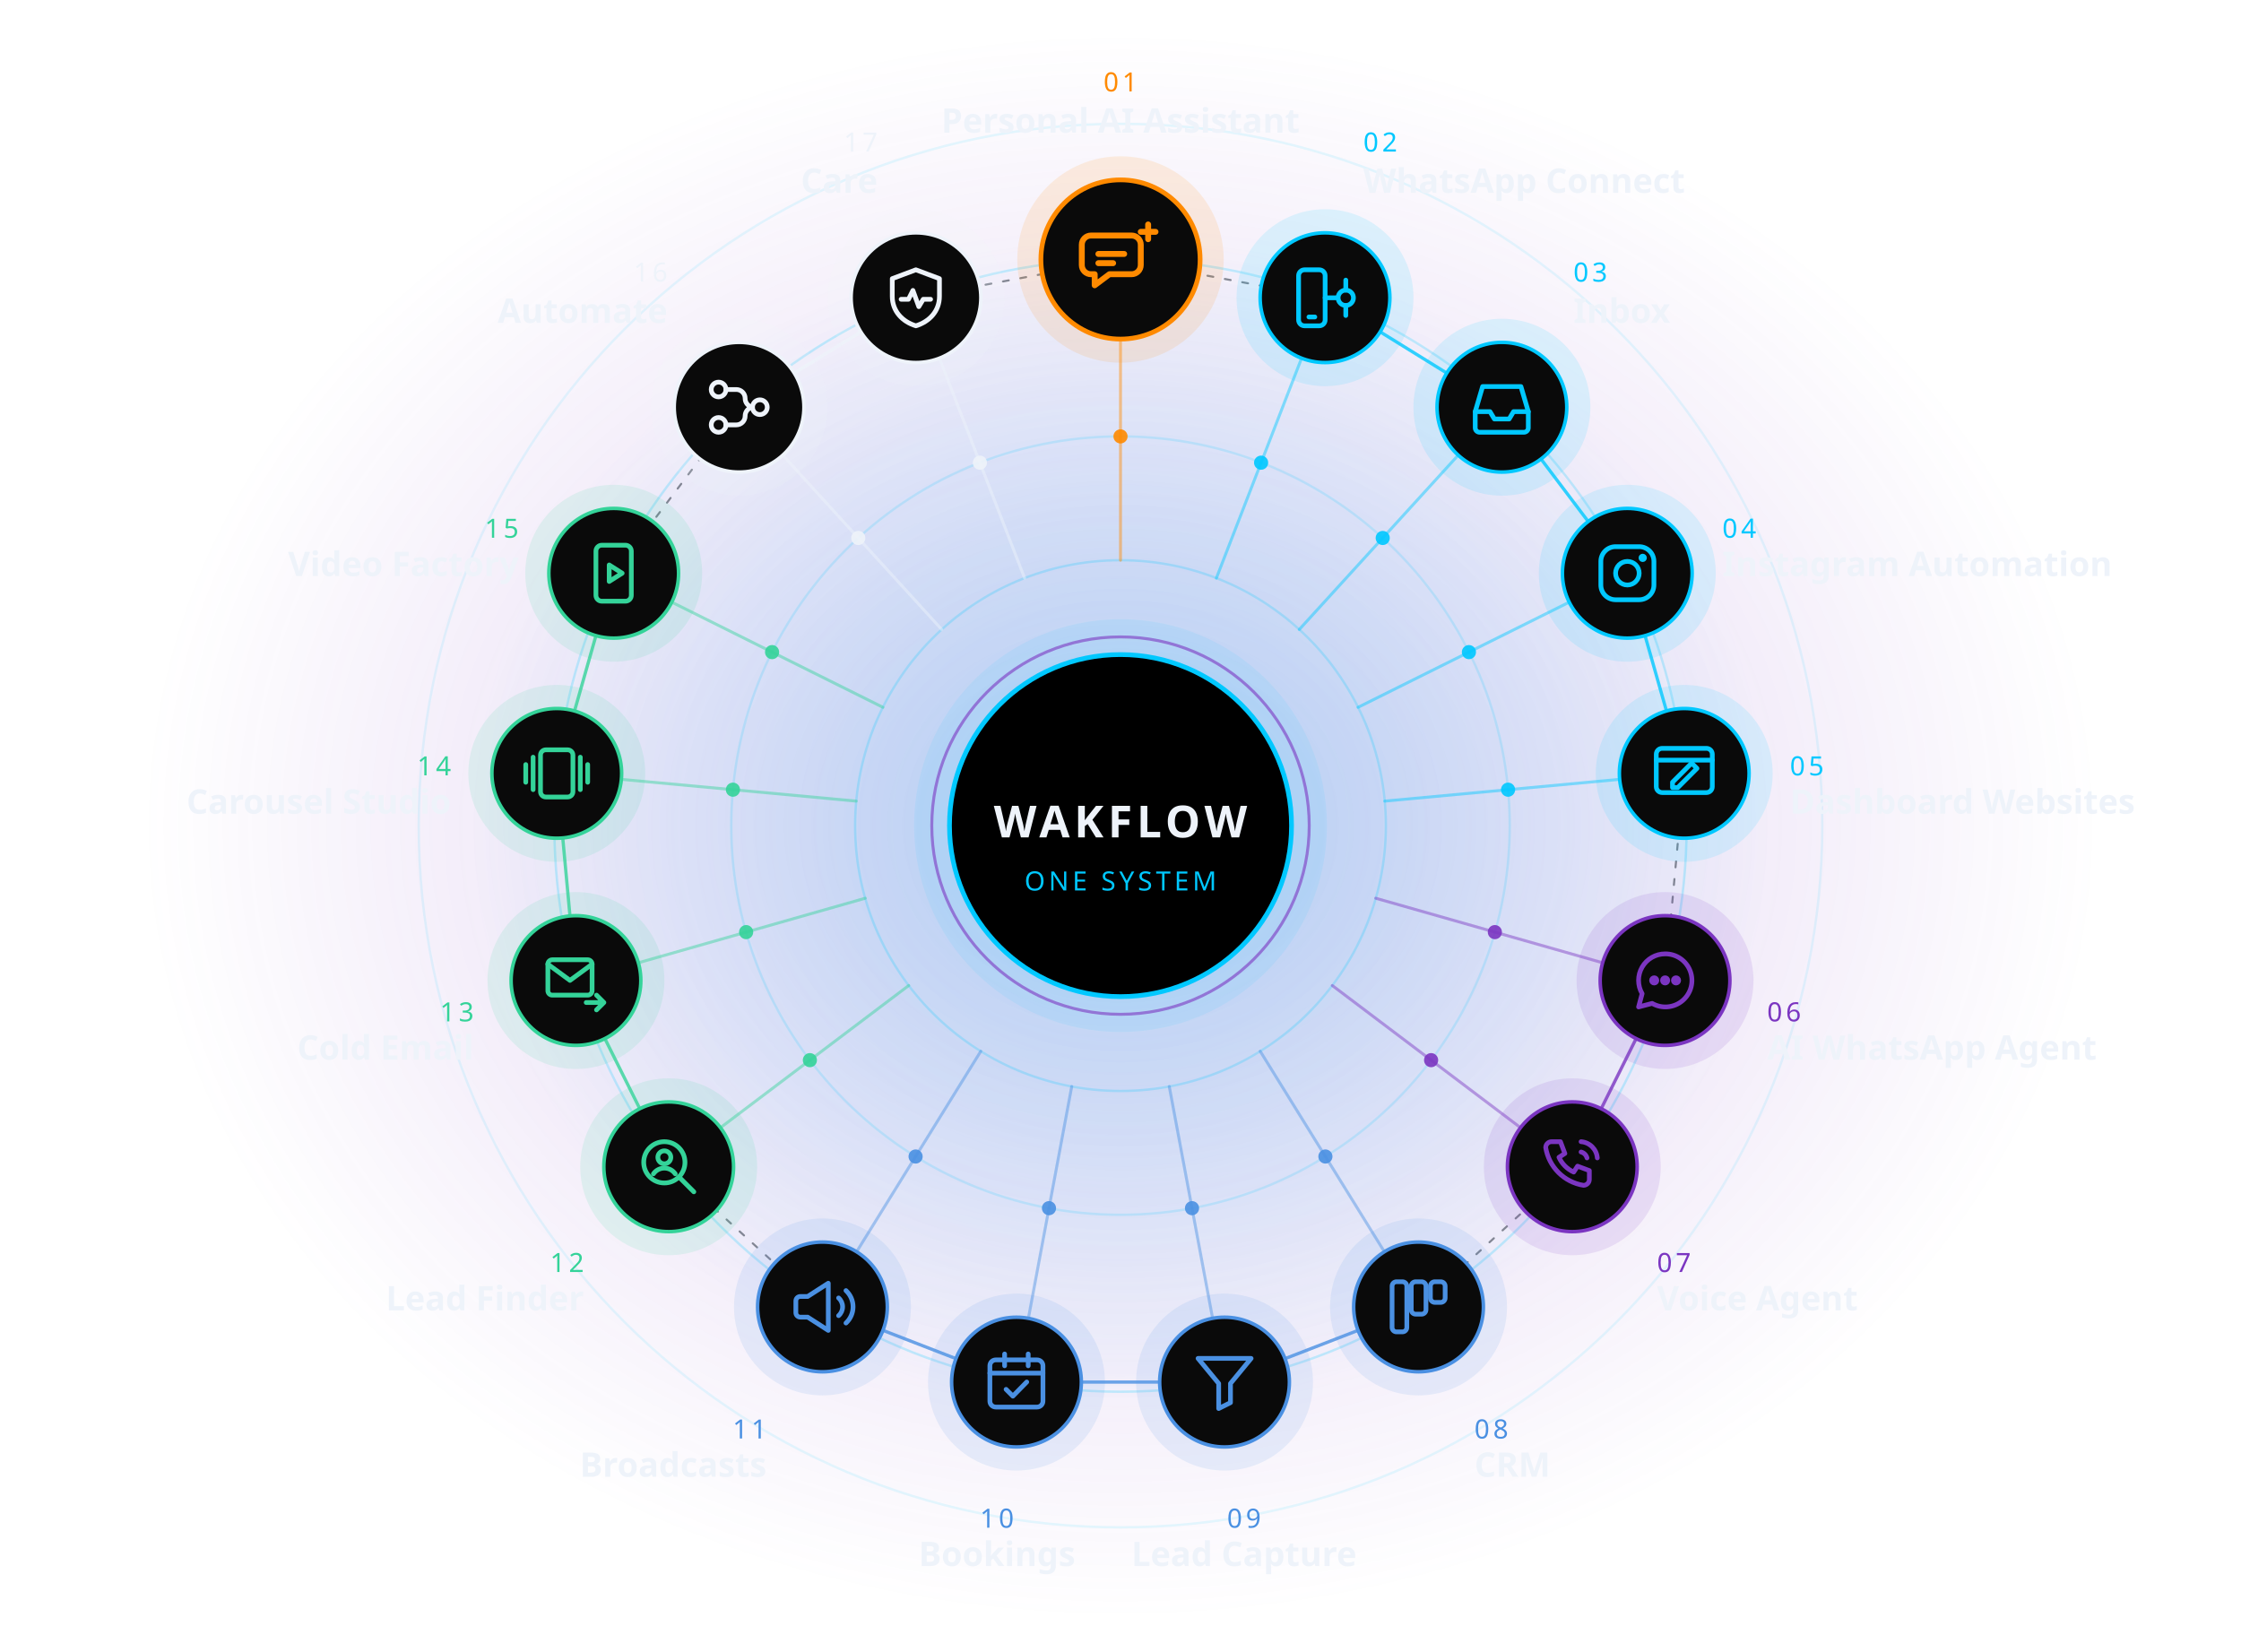
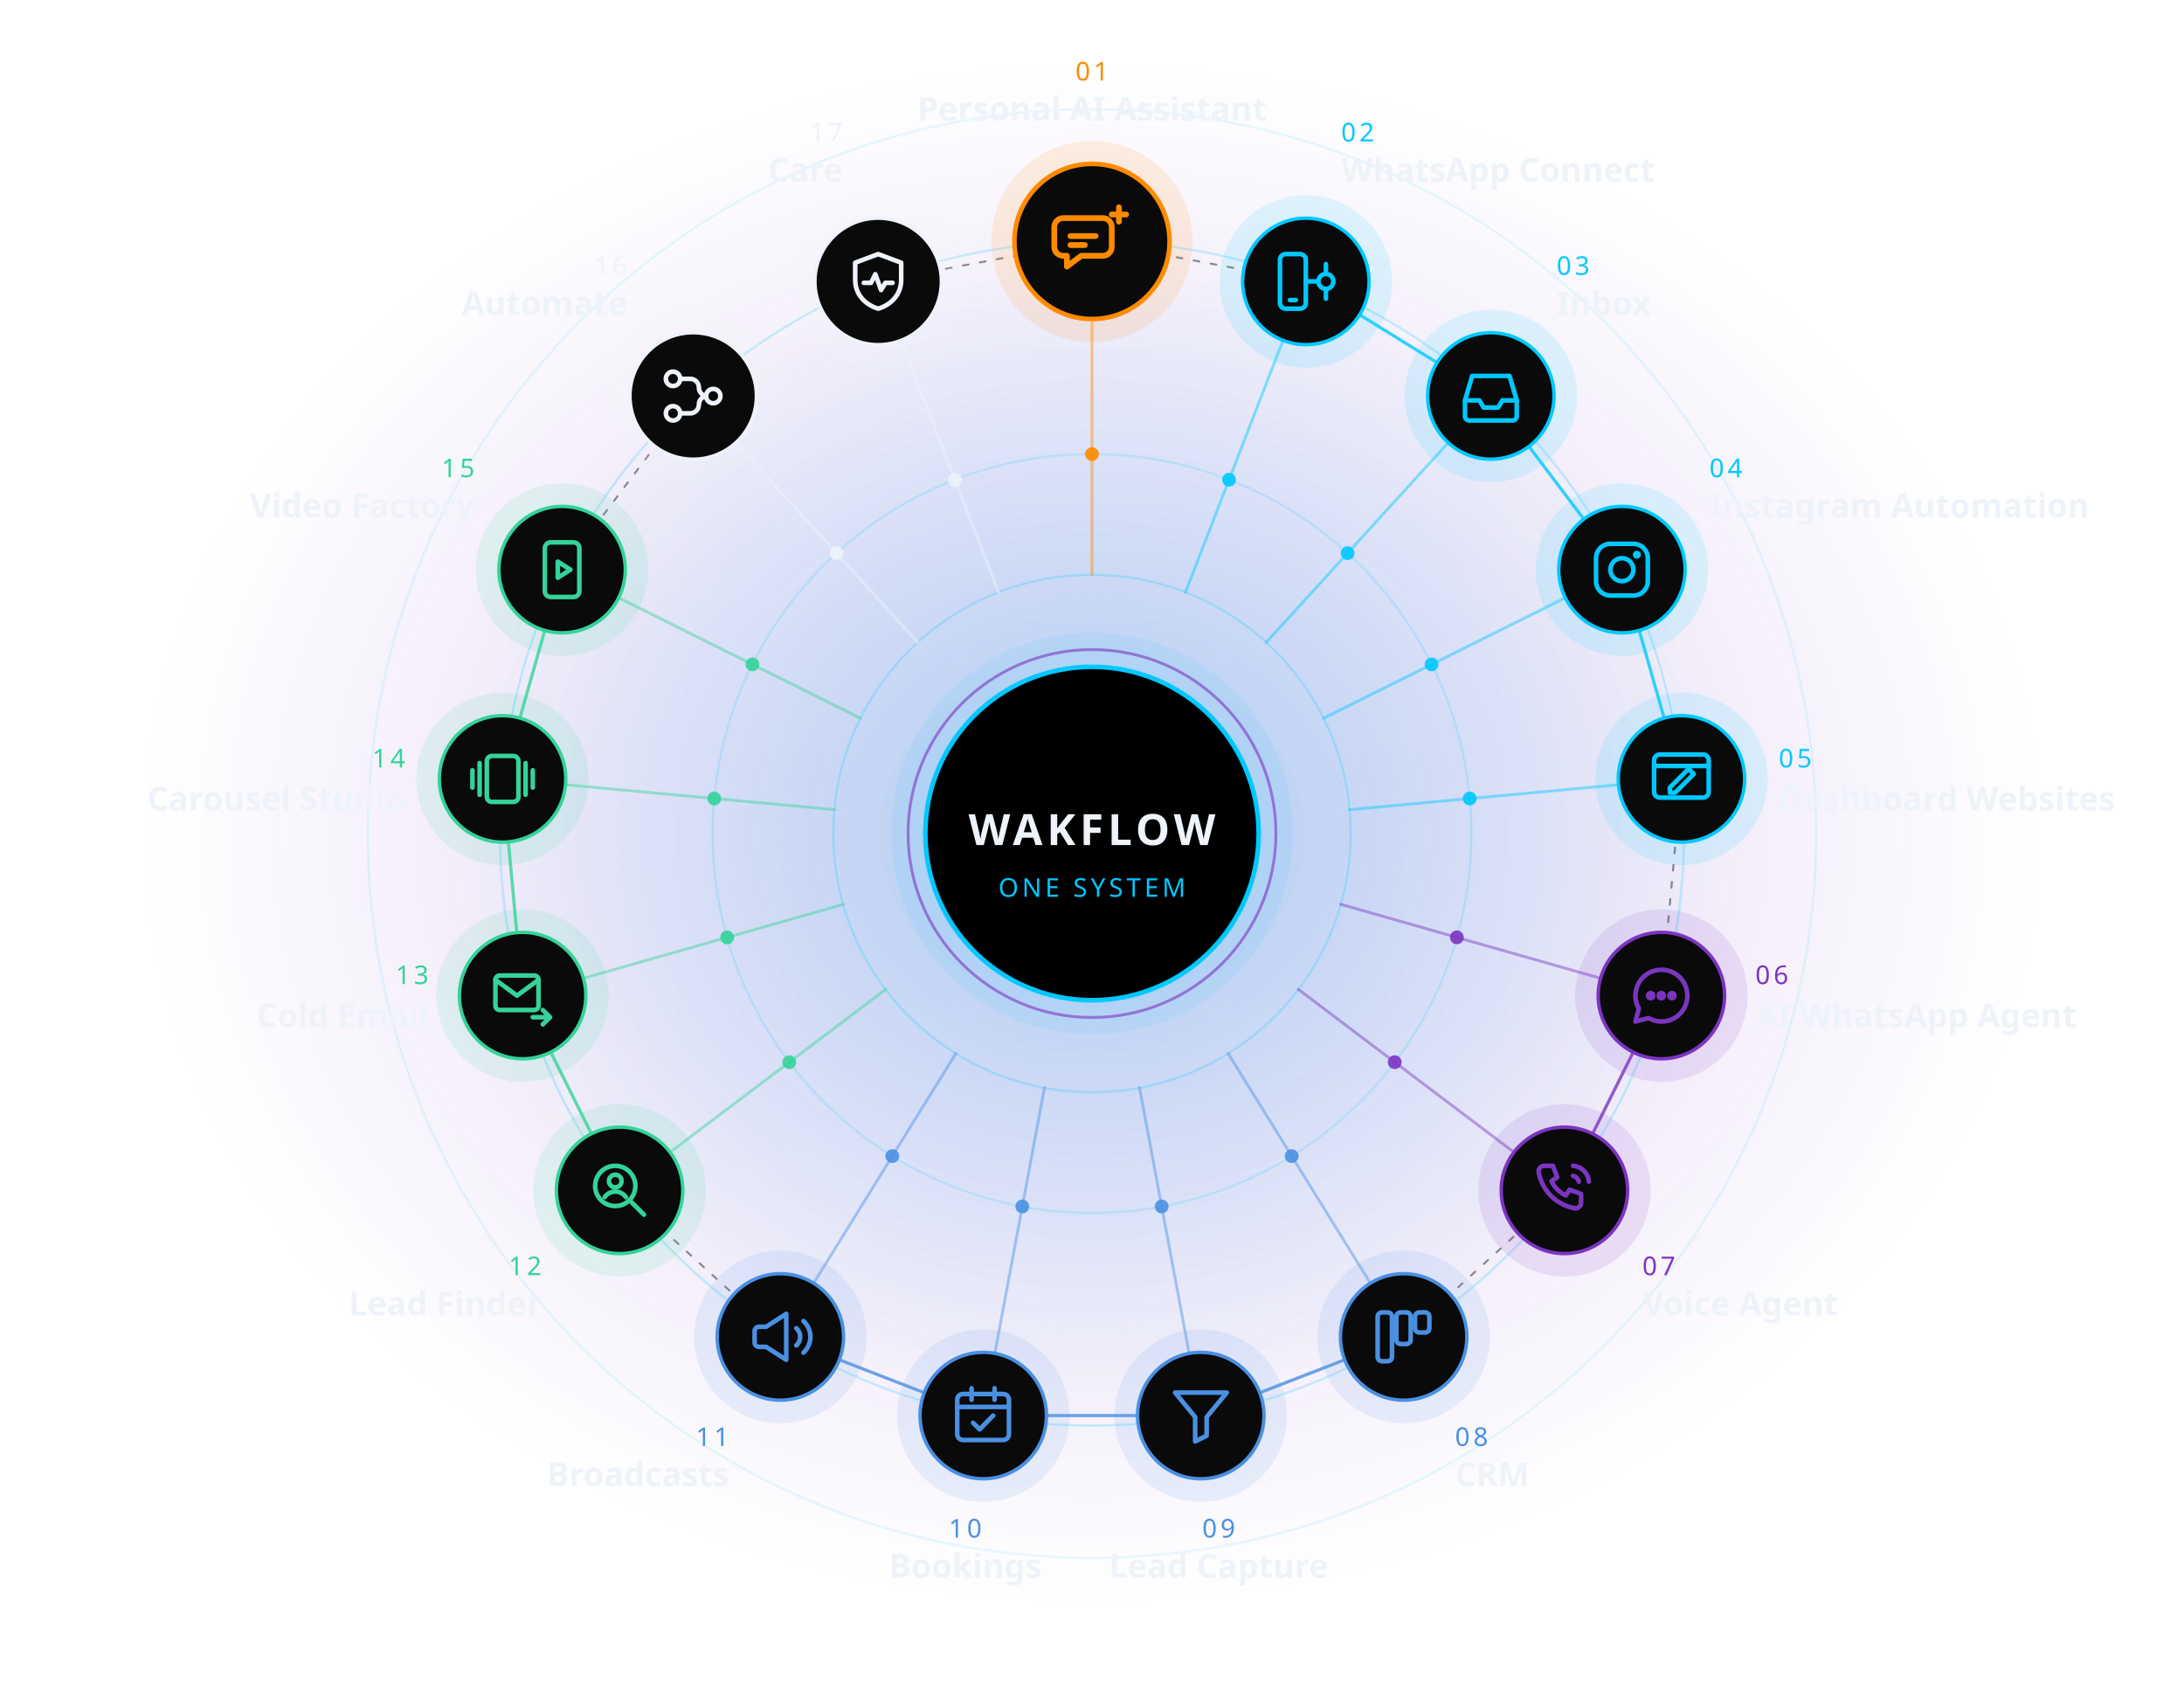
- <svg xmlns="http://www.w3.org/2000/svg" viewBox="0 0 760 560" role="img" fill="none">
+ <svg xmlns="http://www.w3.org/2000/svg" viewBox="0 0 760 590" role="img" fill="none">
  <defs>
    <radialGradient id="cover-hp">
      <stop offset="0" stop-color="#7B35C1" stop-opacity="0.26" />
      <stop offset="1" stop-color="#7B35C1" stop-opacity="0" />
    </radialGradient>
    <radialGradient id="cover-hc">
      <stop offset="0" stop-color="#00C8FF" stop-opacity="0.22" />
      <stop offset="1" stop-color="#00C8FF" stop-opacity="0" />
    </radialGradient>
  </defs>
-   <ellipse cx="380" cy="280" rx="330" ry="270" fill="url(#cover-hp)" />
-   <ellipse cx="380" cy="280" rx="220" ry="200" fill="url(#cover-hc)" />
-   <circle cx="380" cy="280" r="238" fill="none" stroke="#00C8FF" stroke-width="0.8" opacity="0.1" />
-   <circle cx="380" cy="280" r="192" fill="none" stroke="#00C8FF" stroke-width="0.8" opacity="0.22" />
-   <circle cx="380" cy="280" r="132" fill="none" stroke="#00C8FF" stroke-width="0.8" opacity="0.16" />
-   <circle cx="380" cy="280" r="90" fill="none" stroke="#00C8FF" stroke-width="0.8" opacity="0.22" />
-   <line x1="380.0" y1="190.0" x2="380.0" y2="110.0" stroke="#FF8A00" stroke-width="1" stroke-linecap="round" opacity="0.45" />
-   <circle cx="380.0" cy="148.0" r="2.4" fill="#FF8A00" opacity="0.9" />
-   <line x1="412.512" y1="196.077" x2="441.411" y2="121.48" stroke="#00C8FF" stroke-width="1" stroke-linecap="round" opacity="0.45" />
-   <circle cx="427.684" cy="156.914" r="2.4" fill="#00C8FF" opacity="0.9" />
-   <line x1="440.633" y1="213.489" x2="494.528" y2="154.368" stroke="#00C8FF" stroke-width="1" stroke-linecap="round" opacity="0.45" />
-   <circle cx="468.928" cy="182.451" r="2.4" fill="#00C8FF" opacity="0.9" />
-   <line x1="460.565" y1="239.884" x2="532.178" y2="204.224" stroke="#00C8FF" stroke-width="1" stroke-linecap="round" opacity="0.45" />
-   <circle cx="498.162" cy="221.163" r="2.4" fill="#00C8FF" opacity="0.9" />
-   <line x1="469.616" y1="271.696" x2="549.275" y2="264.314" stroke="#00C8FF" stroke-width="1" stroke-linecap="round" opacity="0.45" />
-   <circle cx="511.437" cy="267.821" r="2.4" fill="#00C8FF" opacity="0.9" />
-   <line x1="466.564" y1="304.63" x2="543.51" y2="326.523" stroke="#7B35C1" stroke-width="1" stroke-linecap="round" opacity="0.45" />
-   <circle cx="506.961" cy="316.124" r="2.4" fill="#7B35C1" opacity="0.9" />
-   <line x1="451.822" y1="334.237" x2="515.663" y2="382.448" stroke="#7B35C1" stroke-width="1" stroke-linecap="round" opacity="0.45" />
-   <circle cx="485.338" cy="359.548" r="2.4" fill="#7B35C1" opacity="0.9" />
-   <line x1="427.379" y1="356.52" x2="469.493" y2="424.537" stroke="#4A90E2" stroke-width="1" stroke-linecap="round" opacity="0.45" />
-   <circle cx="449.489" cy="392.229" r="2.4" fill="#4A90E2" opacity="0.9" />
-   <line x1="396.537" y1="368.468" x2="411.237" y2="447.105" stroke="#4A90E2" stroke-width="1" stroke-linecap="round" opacity="0.45" />
-   <circle cx="404.255" cy="409.752" r="2.4" fill="#4A90E2" opacity="0.9" />
-   <line x1="363.463" y1="368.468" x2="348.763" y2="447.105" stroke="#4A90E2" stroke-width="1" stroke-linecap="round" opacity="0.45" />
-   <circle cx="355.745" cy="409.752" r="2.4" fill="#4A90E2" opacity="0.9" />
-   <line x1="332.621" y1="356.52" x2="290.507" y2="424.537" stroke="#4A90E2" stroke-width="1" stroke-linecap="round" opacity="0.45" />
-   <circle cx="310.511" cy="392.229" r="2.4" fill="#4A90E2" opacity="0.9" />
-   <line x1="308.178" y1="334.237" x2="244.337" y2="382.448" stroke="#34D399" stroke-width="1" stroke-linecap="round" opacity="0.45" />
-   <circle cx="274.662" cy="359.548" r="2.4" fill="#34D399" opacity="0.9" />
-   <line x1="293.436" y1="304.63" x2="216.49" y2="326.523" stroke="#34D399" stroke-width="1" stroke-linecap="round" opacity="0.45" />
-   <circle cx="253.039" cy="316.124" r="2.4" fill="#34D399" opacity="0.9" />
-   <line x1="290.384" y1="271.696" x2="210.725" y2="264.314" stroke="#34D399" stroke-width="1" stroke-linecap="round" opacity="0.45" />
-   <circle cx="248.563" cy="267.821" r="2.4" fill="#34D399" opacity="0.9" />
-   <line x1="299.435" y1="239.884" x2="227.822" y2="204.224" stroke="#34D399" stroke-width="1" stroke-linecap="round" opacity="0.45" />
-   <circle cx="261.838" cy="221.163" r="2.4" fill="#34D399" opacity="0.9" />
-   <line x1="319.367" y1="213.489" x2="265.472" y2="154.368" stroke="#EEF3FA" stroke-width="1" stroke-linecap="round" opacity="0.45" />
-   <circle cx="291.072" cy="182.451" r="2.4" fill="#EEF3FA" opacity="0.9" />
-   <line x1="347.488" y1="196.077" x2="318.589" y2="121.48" stroke="#EEF3FA" stroke-width="1" stroke-linecap="round" opacity="0.45" />
-   <circle cx="332.316" cy="156.914" r="2.4" fill="#EEF3FA" opacity="0.9" />
-   <line x1="380.0" y1="88.0" x2="449.358" y2="100.965" stroke="#3A4250" stroke-width="0.7" stroke-linecap="round" stroke-dasharray="2 4" opacity="0.6" />
-   <line x1="449.358" y1="100.965" x2="509.35" y2="138.11" stroke="#00C8FF" stroke-width="1.1" stroke-linecap="round" opacity="0.8" />
-   <line x1="509.35" y1="138.11" x2="551.871" y2="194.418" stroke="#00C8FF" stroke-width="1.1" stroke-linecap="round" opacity="0.8" />
-   <line x1="551.871" y1="194.418" x2="571.181" y2="262.284" stroke="#00C8FF" stroke-width="1.1" stroke-linecap="round" opacity="0.8" />
-   <line x1="571.181" y1="262.284" x2="564.671" y2="332.543" stroke="#3A4250" stroke-width="0.7" stroke-linecap="round" stroke-dasharray="2 4" opacity="0.6" />
-   <line x1="564.671" y1="332.543" x2="533.219" y2="395.706" stroke="#7B35C1" stroke-width="1.1" stroke-linecap="round" opacity="0.8" />
-   <line x1="533.219" y1="395.706" x2="481.075" y2="443.242" stroke="#3A4250" stroke-width="0.7" stroke-linecap="round" stroke-dasharray="2 4" opacity="0.6" />
-   <line x1="481.075" y1="443.242" x2="415.28" y2="468.731" stroke="#4A90E2" stroke-width="1.1" stroke-linecap="round" opacity="0.8" />
-   <line x1="415.28" y1="468.731" x2="344.72" y2="468.731" stroke="#4A90E2" stroke-width="1.1" stroke-linecap="round" opacity="0.8" />
-   <line x1="344.72" y1="468.731" x2="278.925" y2="443.242" stroke="#4A90E2" stroke-width="1.1" stroke-linecap="round" opacity="0.8" />
-   <line x1="278.925" y1="443.242" x2="226.781" y2="395.706" stroke="#3A4250" stroke-width="0.7" stroke-linecap="round" stroke-dasharray="2 4" opacity="0.6" />
-   <line x1="226.781" y1="395.706" x2="195.329" y2="332.543" stroke="#34D399" stroke-width="1.1" stroke-linecap="round" opacity="0.8" />
-   <line x1="195.329" y1="332.543" x2="188.819" y2="262.284" stroke="#34D399" stroke-width="1.1" stroke-linecap="round" opacity="0.8" />
-   <line x1="188.819" y1="262.284" x2="208.129" y2="194.418" stroke="#34D399" stroke-width="1.1" stroke-linecap="round" opacity="0.8" />
-   <line x1="208.129" y1="194.418" x2="250.65" y2="138.11" stroke="#3A4250" stroke-width="0.7" stroke-linecap="round" stroke-dasharray="2 4" opacity="0.6" />
-   <line x1="250.65" y1="138.11" x2="310.642" y2="100.965" stroke="#EEF3FA" stroke-width="1.1" stroke-linecap="round" opacity="0.8" />
-   <line x1="310.642" y1="100.965" x2="380.0" y2="88.0" stroke="#3A4250" stroke-width="0.7" stroke-linecap="round" stroke-dasharray="2 4" opacity="0.6" />
-   <circle cx="380.0" cy="88.0" r="35" fill="#FF8A00" opacity="0.12" />
-   <circle cx="380.0" cy="88.0" r="27" fill="#0A0A0A" stroke="#FF8A00" stroke-width="1.6" />
-   <g transform="translate(365.0 73.0) scale(1.25)" stroke="#FF8A00" stroke-width="1.6" stroke-linecap="round" stroke-linejoin="round" fill="none" color="#FF8A00">
+   <ellipse cx="380" cy="290" rx="330" ry="270" fill="url(#cover-hp)" />
+   <ellipse cx="380" cy="290" rx="220" ry="200" fill="url(#cover-hc)" />
+   <circle cx="380" cy="290" r="252" fill="none" stroke="#00C8FF" stroke-width="0.8" opacity="0.1" />
+   <circle cx="380" cy="290" r="206" fill="none" stroke="#00C8FF" stroke-width="0.8" opacity="0.22" />
+   <circle cx="380" cy="290" r="132" fill="none" stroke="#00C8FF" stroke-width="0.8" opacity="0.16" />
+   <circle cx="380" cy="290" r="90" fill="none" stroke="#00C8FF" stroke-width="0.8" opacity="0.22" />
+   <line x1="380.0" y1="200.0" x2="380.0" y2="106.0" stroke="#FF8A00" stroke-width="1" stroke-linecap="round" opacity="0.45" />
+   <circle cx="380.0" cy="158.0" r="2.4" fill="#FF8A00" opacity="0.9" />
+   <line x1="412.512" y1="206.077" x2="446.468" y2="118.425" stroke="#00C8FF" stroke-width="1" stroke-linecap="round" opacity="0.45" />
+   <circle cx="427.684" cy="166.914" r="2.4" fill="#00C8FF" opacity="0.9" />
+   <line x1="440.633" y1="223.489" x2="503.96" y2="154.022" stroke="#00C8FF" stroke-width="1" stroke-linecap="round" opacity="0.45" />
+   <circle cx="468.928" cy="192.451" r="2.4" fill="#00C8FF" opacity="0.9" />
+   <line x1="460.565" y1="249.884" x2="544.71" y2="207.984" stroke="#00C8FF" stroke-width="1" stroke-linecap="round" opacity="0.45" />
+   <circle cx="498.162" cy="231.163" r="2.4" fill="#00C8FF" opacity="0.9" />
+   <line x1="469.616" y1="281.696" x2="563.215" y2="273.023" stroke="#00C8FF" stroke-width="1" stroke-linecap="round" opacity="0.45" />
+   <circle cx="511.437" cy="277.821" r="2.4" fill="#00C8FF" opacity="0.9" />
+   <line x1="466.564" y1="314.63" x2="556.976" y2="340.354" stroke="#7B35C1" stroke-width="1" stroke-linecap="round" opacity="0.45" />
+   <circle cx="506.961" cy="326.124" r="2.4" fill="#7B35C1" opacity="0.9" />
+   <line x1="451.822" y1="344.237" x2="526.835" y2="400.885" stroke="#7B35C1" stroke-width="1" stroke-linecap="round" opacity="0.45" />
+   <circle cx="485.338" cy="369.548" r="2.4" fill="#7B35C1" opacity="0.9" />
+   <line x1="427.379" y1="366.52" x2="476.864" y2="446.44" stroke="#4A90E2" stroke-width="1" stroke-linecap="round" opacity="0.45" />
+   <circle cx="449.489" cy="402.229" r="2.4" fill="#4A90E2" opacity="0.9" />
+   <line x1="396.537" y1="378.468" x2="413.81" y2="470.867" stroke="#4A90E2" stroke-width="1" stroke-linecap="round" opacity="0.45" />
+   <circle cx="404.255" cy="419.752" r="2.4" fill="#4A90E2" opacity="0.9" />
+   <line x1="363.463" y1="378.468" x2="346.19" y2="470.867" stroke="#4A90E2" stroke-width="1" stroke-linecap="round" opacity="0.45" />
+   <circle cx="355.745" cy="419.752" r="2.4" fill="#4A90E2" opacity="0.9" />
+   <line x1="332.621" y1="366.52" x2="283.136" y2="446.44" stroke="#4A90E2" stroke-width="1" stroke-linecap="round" opacity="0.45" />
+   <circle cx="310.511" cy="402.229" r="2.4" fill="#4A90E2" opacity="0.9" />
+   <line x1="308.178" y1="344.237" x2="233.165" y2="400.885" stroke="#34D399" stroke-width="1" stroke-linecap="round" opacity="0.45" />
+   <circle cx="274.662" cy="369.548" r="2.4" fill="#34D399" opacity="0.9" />
+   <line x1="293.436" y1="314.63" x2="203.024" y2="340.354" stroke="#34D399" stroke-width="1" stroke-linecap="round" opacity="0.45" />
+   <circle cx="253.039" cy="326.124" r="2.4" fill="#34D399" opacity="0.9" />
+   <line x1="290.384" y1="281.696" x2="196.785" y2="273.023" stroke="#34D399" stroke-width="1" stroke-linecap="round" opacity="0.45" />
+   <circle cx="248.563" cy="277.821" r="2.4" fill="#34D399" opacity="0.9" />
+   <line x1="299.435" y1="249.884" x2="215.29" y2="207.984" stroke="#34D399" stroke-width="1" stroke-linecap="round" opacity="0.45" />
+   <circle cx="261.838" cy="231.163" r="2.4" fill="#34D399" opacity="0.9" />
+   <line x1="319.367" y1="223.489" x2="256.04" y2="154.022" stroke="#EEF3FA" stroke-width="1" stroke-linecap="round" opacity="0.45" />
+   <circle cx="291.072" cy="192.451" r="2.4" fill="#EEF3FA" opacity="0.9" />
+   <line x1="347.488" y1="206.077" x2="313.532" y2="118.425" stroke="#EEF3FA" stroke-width="1" stroke-linecap="round" opacity="0.45" />
+   <circle cx="332.316" cy="166.914" r="2.4" fill="#EEF3FA" opacity="0.9" />
+   <line x1="380.0" y1="84.0" x2="454.416" y2="97.911" stroke="#3A4250" stroke-width="0.7" stroke-linecap="round" stroke-dasharray="2 4" opacity="0.6" />
+   <line x1="454.416" y1="97.911" x2="518.781" y2="137.764" stroke="#00C8FF" stroke-width="1.1" stroke-linecap="round" opacity="0.8" />
+   <line x1="518.781" y1="137.764" x2="564.404" y2="198.178" stroke="#00C8FF" stroke-width="1.1" stroke-linecap="round" opacity="0.8" />
+   <line x1="564.404" y1="198.178" x2="585.121" y2="270.993" stroke="#00C8FF" stroke-width="1.1" stroke-linecap="round" opacity="0.8" />
+   <line x1="585.121" y1="270.993" x2="578.136" y2="346.375" stroke="#3A4250" stroke-width="0.7" stroke-linecap="round" stroke-dasharray="2 4" opacity="0.6" />
+   <line x1="578.136" y1="346.375" x2="544.392" y2="414.143" stroke="#7B35C1" stroke-width="1.1" stroke-linecap="round" opacity="0.8" />
+   <line x1="544.392" y1="414.143" x2="488.445" y2="465.145" stroke="#3A4250" stroke-width="0.7" stroke-linecap="round" stroke-dasharray="2 4" opacity="0.6" />
+   <line x1="488.445" y1="465.145" x2="417.852" y2="492.492" stroke="#4A90E2" stroke-width="1.1" stroke-linecap="round" opacity="0.8" />
+   <line x1="417.852" y1="492.492" x2="342.148" y2="492.492" stroke="#4A90E2" stroke-width="1.1" stroke-linecap="round" opacity="0.8" />
+   <line x1="342.148" y1="492.492" x2="271.555" y2="465.145" stroke="#4A90E2" stroke-width="1.1" stroke-linecap="round" opacity="0.8" />
+   <line x1="271.555" y1="465.145" x2="215.608" y2="414.143" stroke="#3A4250" stroke-width="0.7" stroke-linecap="round" stroke-dasharray="2 4" opacity="0.6" />
+   <line x1="215.608" y1="414.143" x2="181.864" y2="346.375" stroke="#34D399" stroke-width="1.1" stroke-linecap="round" opacity="0.8" />
+   <line x1="181.864" y1="346.375" x2="174.879" y2="270.993" stroke="#34D399" stroke-width="1.1" stroke-linecap="round" opacity="0.8" />
+   <line x1="174.879" y1="270.993" x2="195.596" y2="198.178" stroke="#34D399" stroke-width="1.1" stroke-linecap="round" opacity="0.8" />
+   <line x1="195.596" y1="198.178" x2="241.219" y2="137.764" stroke="#3A4250" stroke-width="0.7" stroke-linecap="round" stroke-dasharray="2 4" opacity="0.6" />
+   <line x1="241.219" y1="137.764" x2="305.584" y2="97.911" stroke="#EEF3FA" stroke-width="1.1" stroke-linecap="round" opacity="0.8" />
+   <line x1="305.584" y1="97.911" x2="380.0" y2="84.0" stroke="#3A4250" stroke-width="0.7" stroke-linecap="round" stroke-dasharray="2 4" opacity="0.6" />
+   <circle cx="380.0" cy="84.0" r="35" fill="#FF8A00" opacity="0.12" />
+   <circle cx="380.0" cy="84.0" r="27" fill="#0A0A0A" stroke="#FF8A00" stroke-width="1.6" />
+   <g transform="translate(365.0 69.0) scale(1.25)" stroke="#FF8A00" stroke-width="1.6" stroke-linecap="round" stroke-linejoin="round" fill="none" color="#FF8A00">
    <path d="M4 5.5h11a2.5 2.5 0 0 1 2.5 2.5v5.5a2.5 2.5 0 0 1-2.5 2.5H9l-4 3v-3H4a2.5 2.5 0 0 1-2.5-2.5V8A2.5 2.5 0 0 1 4 5.5z" />
    <path d="M19.5 2.5v4M17.5 4.5h4" />
    <path d="M6 10.5h7M6 13h4" />
  </g>
-   <text x="380.0" y="31.0" font-family="JetBrains Mono" font-size="9" font-weight="500" fill="#FF8A00" text-anchor="middle" letter-spacing="1.2">01</text>
-   <text x="380.0" y="45.0" font-family="DM Sans" font-size="11.5" font-weight="600" fill="#EEF3FA" text-anchor="middle">Personal AI Assistant</text>
-   <circle cx="449.358" cy="100.965" r="30" fill="#00C8FF" opacity="0.12" />
-   <circle cx="449.358" cy="100.965" r="22" fill="#0A0A0A" stroke="#00C8FF" stroke-width="1.2" />
-   <g transform="translate(437.4 89.0) scale(1.0)" stroke="#00C8FF" stroke-width="1.6" stroke-linecap="round" stroke-linejoin="round" fill="none" color="#00C8FF">
+   <text x="380.0" y="28.0" font-family="JetBrains Mono" font-size="9" font-weight="500" fill="#FF8A00" text-anchor="middle" letter-spacing="1.2">01</text>
+   <text x="380.0" y="42.0" font-family="DM Sans" font-size="11.5" font-weight="600" fill="#EEF3FA" text-anchor="middle">Personal AI Assistant</text>
+   <circle cx="454.416" cy="97.911" r="30" fill="#00C8FF" opacity="0.12" />
+   <circle cx="454.416" cy="97.911" r="22" fill="#0A0A0A" stroke="#00C8FF" stroke-width="1.2" />
+   <g transform="translate(442.4 85.9) scale(1.0)" stroke="#00C8FF" stroke-width="1.6" stroke-linecap="round" stroke-linejoin="round" fill="none" color="#00C8FF">
    <rect x="3" y="2.5" width="9" height="19" rx="2" />
    <path d="M6.5 18.5h2" />
    <path d="M12 12h4" />
    <circle cx="19" cy="12" r="2.6" />
    <path d="M19 9.4V6M19 14.6V18" />
  </g>
-   <text x="462.363" y="51.396" font-family="JetBrains Mono" font-size="9" font-weight="500" fill="#00C8FF" text-anchor="start" letter-spacing="1.2">02</text>
-   <text x="462.363" y="65.396" font-family="DM Sans" font-size="11.5" font-weight="600" fill="#EEF3FA" text-anchor="start">WhatsApp Connect</text>
-   <circle cx="509.35" cy="138.11" r="30" fill="#00C8FF" opacity="0.12" />
-   <circle cx="509.35" cy="138.11" r="22" fill="#0A0A0A" stroke="#00C8FF" stroke-width="1.2" />
-   <g transform="translate(497.3 126.1) scale(1.0)" stroke="#00C8FF" stroke-width="1.6" stroke-linecap="round" stroke-linejoin="round" fill="none" color="#00C8FF">
+   <text x="466.698" y="49.207" font-family="JetBrains Mono" font-size="9" font-weight="500" fill="#00C8FF" text-anchor="start" letter-spacing="1.2">02</text>
+   <text x="466.698" y="63.207" font-family="DM Sans" font-size="11.5" font-weight="600" fill="#EEF3FA" text-anchor="start">WhatsApp Connect</text>
+   <circle cx="518.781" cy="137.764" r="30" fill="#00C8FF" opacity="0.12" />
+   <circle cx="518.781" cy="137.764" r="22" fill="#0A0A0A" stroke="#00C8FF" stroke-width="1.2" />
+   <g transform="translate(506.8 125.8) scale(1.0)" stroke="#00C8FF" stroke-width="1.6" stroke-linecap="round" stroke-linejoin="round" fill="none" color="#00C8FF">
    <path d="M3 13.5 5.5 5h13L21 13.5V19a1.5 1.5 0 0 1-1.5 1.5h-15A1.5 1.5 0 0 1 3 19z" />
    <path d="M3 13.5h5l1.5 2.5h5l1.5-2.5h5" />
  </g>
-   <text x="533.603" y="95.506" font-family="JetBrains Mono" font-size="9" font-weight="500" fill="#00C8FF" text-anchor="start" letter-spacing="1.2">03</text>
-   <text x="533.603" y="109.506" font-family="DM Sans" font-size="11.5" font-weight="600" fill="#EEF3FA" text-anchor="start">Inbox</text>
-   <circle cx="551.871" cy="194.418" r="30" fill="#00C8FF" opacity="0.12" />
-   <circle cx="551.871" cy="194.418" r="22" fill="#0A0A0A" stroke="#00C8FF" stroke-width="1.2" />
-   <g transform="translate(539.9 182.4) scale(1.0)" stroke="#00C8FF" stroke-width="1.6" stroke-linecap="round" stroke-linejoin="round" fill="none" color="#00C8FF">
+   <text x="541.687" y="95.638" font-family="JetBrains Mono" font-size="9" font-weight="500" fill="#00C8FF" text-anchor="start" letter-spacing="1.2">03</text>
+   <text x="541.687" y="109.638" font-family="DM Sans" font-size="11.5" font-weight="600" fill="#EEF3FA" text-anchor="start">Inbox</text>
+   <circle cx="564.404" cy="198.178" r="30" fill="#00C8FF" opacity="0.12" />
+   <circle cx="564.404" cy="198.178" r="22" fill="#0A0A0A" stroke="#00C8FF" stroke-width="1.2" />
+   <g transform="translate(552.4 186.2) scale(1.0)" stroke="#00C8FF" stroke-width="1.6" stroke-linecap="round" stroke-linejoin="round" fill="none" color="#00C8FF">
    <rect x="3" y="3" width="18" height="18" rx="5" />
    <circle cx="12" cy="12" r="4" />
    <circle cx="17.2" cy="6.8" r=".6" fill="currentColor" />
  </g>
-   <text x="584.097" y="182.372" font-family="JetBrains Mono" font-size="9" font-weight="500" fill="#00C8FF" text-anchor="start" letter-spacing="1.2">04</text>
-   <text x="584.097" y="195.372" font-family="DM Sans" font-size="11.5" font-weight="600" fill="#EEF3FA" text-anchor="start">Instagram Automation</text>
-   <circle cx="571.181" cy="262.284" r="30" fill="#00C8FF" opacity="0.12" />
-   <circle cx="571.181" cy="262.284" r="22" fill="#0A0A0A" stroke="#00C8FF" stroke-width="1.2" />
-   <g transform="translate(559.2 250.3) scale(1.0)" stroke="#00C8FF" stroke-width="1.6" stroke-linecap="round" stroke-linejoin="round" fill="none" color="#00C8FF">
+   <text x="594.839" y="166.023" font-family="JetBrains Mono" font-size="9" font-weight="500" fill="#00C8FF" text-anchor="start" letter-spacing="1.2">04</text>
+   <text x="594.839" y="180.023" font-family="DM Sans" font-size="11.5" font-weight="600" fill="#EEF3FA" text-anchor="start">Instagram Automation</text>
+   <circle cx="585.121" cy="270.993" r="30" fill="#00C8FF" opacity="0.12" />
+   <circle cx="585.121" cy="270.993" r="22" fill="#0A0A0A" stroke="#00C8FF" stroke-width="1.2" />
+   <g transform="translate(573.1 259.0) scale(1.0)" stroke="#00C8FF" stroke-width="1.6" stroke-linecap="round" stroke-linejoin="round" fill="none" color="#00C8FF">
    <rect x="2.5" y="3.5" width="19" height="15" rx="2" />
    <path d="M2.5 7.5h19" />
    <path d="M8 15l6.5-6.5 1.8 1.8L9.8 16.8H8z" />
  </g>
-   <text x="607.027" y="262.963" font-family="JetBrains Mono" font-size="9" font-weight="500" fill="#00C8FF" text-anchor="start" letter-spacing="1.2">05</text>
-   <text x="607.027" y="275.963" font-family="DM Sans" font-size="11.5" font-weight="600" fill="#EEF3FA" text-anchor="start">Dashboard Websites</text>
-   <circle cx="564.671" cy="332.543" r="30" fill="#7B35C1" opacity="0.12" />
-   <circle cx="564.671" cy="332.543" r="22" fill="#0A0A0A" stroke="#7B35C1" stroke-width="1.2" />
-   <g transform="translate(552.7 320.5) scale(1.0)" stroke="#7B35C1" stroke-width="1.6" stroke-linecap="round" stroke-linejoin="round" fill="none" color="#7B35C1">
+   <text x="618.976" y="266.993" font-family="JetBrains Mono" font-size="9" font-weight="500" fill="#00C8FF" text-anchor="start" letter-spacing="1.2">05</text>
+   <text x="618.976" y="281.993" font-family="DM Sans" font-size="11.5" font-weight="600" fill="#EEF3FA" text-anchor="start">Dashboard Websites</text>
+   <circle cx="578.136" cy="346.375" r="30" fill="#7B35C1" opacity="0.12" />
+   <circle cx="578.136" cy="346.375" r="22" fill="#0A0A0A" stroke="#7B35C1" stroke-width="1.2" />
+   <g transform="translate(566.1 334.4) scale(1.0)" stroke="#7B35C1" stroke-width="1.6" stroke-linecap="round" stroke-linejoin="round" fill="none" color="#7B35C1">
    <path d="M12 3a9 9 0 0 0-7.8 13.5L3 21l4.6-1.2A9 9 0 1 0 12 3z" />
    <circle cx="8.3" cy="12" r=".9" fill="currentColor" />
    <circle cx="12" cy="12" r=".9" fill="currentColor" />
    <circle cx="15.7" cy="12" r=".9" fill="currentColor" />
  </g>
-   <text x="599.296" y="346.395" font-family="JetBrains Mono" font-size="9" font-weight="500" fill="#7B35C1" text-anchor="start" letter-spacing="1.2">06</text>
-   <text x="599.296" y="359.395" font-family="DM Sans" font-size="11.5" font-weight="600" fill="#EEF3FA" text-anchor="start">AI WhatsApp Agent</text>
-   <circle cx="533.219" cy="395.706" r="30" fill="#7B35C1" opacity="0.12" />
-   <circle cx="533.219" cy="395.706" r="22" fill="#0A0A0A" stroke="#7B35C1" stroke-width="1.2" />
-   <g transform="translate(521.2 383.7) scale(1.0)" stroke="#7B35C1" stroke-width="1.6" stroke-linecap="round" stroke-linejoin="round" fill="none" color="#7B35C1">
+   <text x="610.838" y="342.375" font-family="JetBrains Mono" font-size="9" font-weight="500" fill="#7B35C1" text-anchor="start" letter-spacing="1.2">06</text>
+   <text x="610.838" y="357.375" font-family="DM Sans" font-size="11.5" font-weight="600" fill="#EEF3FA" text-anchor="start">AI WhatsApp Agent</text>
+   <circle cx="544.392" cy="414.143" r="30" fill="#7B35C1" opacity="0.12" />
+   <circle cx="544.392" cy="414.143" r="22" fill="#0A0A0A" stroke="#7B35C1" stroke-width="1.2" />
+   <g transform="translate(532.4 402.1) scale(1.0)" stroke="#7B35C1" stroke-width="1.6" stroke-linecap="round" stroke-linejoin="round" fill="none" color="#7B35C1">
    <path d="M5 3.5h3l1.5 4-2 1.3a10 10 0 0 0 5 5l1.3-2 4 1.5v3a2 2 0 0 1-2 2A15.5 15.5 0 0 1 3 5.5a2 2 0 0 1 2-2z" />
    <path d="M15 3.5a6 6 0 0 1 5.5 5.5M15 7a2.8 2.8 0 0 1 2 2" />
  </g>
-   <text x="561.948" y="431.401" font-family="JetBrains Mono" font-size="9" font-weight="500" fill="#7B35C1" text-anchor="start" letter-spacing="1.2">07</text>
-   <text x="561.948" y="444.401" font-family="DM Sans" font-size="11.5" font-weight="600" fill="#EEF3FA" text-anchor="start">Voice Agent</text>
-   <circle cx="481.075" cy="443.242" r="30" fill="#4A90E2" opacity="0.12" />
-   <circle cx="481.075" cy="443.242" r="22" fill="#0A0A0A" stroke="#4A90E2" stroke-width="1.2" />
-   <g transform="translate(469.1 431.2) scale(1.0)" stroke="#4A90E2" stroke-width="1.6" stroke-linecap="round" stroke-linejoin="round" fill="none" color="#4A90E2">
+   <text x="571.524" y="443.632" font-family="JetBrains Mono" font-size="9" font-weight="500" fill="#7B35C1" text-anchor="start" letter-spacing="1.2">07</text>
+   <text x="571.524" y="457.632" font-family="DM Sans" font-size="11.5" font-weight="600" fill="#EEF3FA" text-anchor="start">Voice Agent</text>
+   <circle cx="488.445" cy="465.145" r="30" fill="#4A90E2" opacity="0.12" />
+   <circle cx="488.445" cy="465.145" r="22" fill="#0A0A0A" stroke="#4A90E2" stroke-width="1.2" />
+   <g transform="translate(476.4 453.1) scale(1.0)" stroke="#4A90E2" stroke-width="1.6" stroke-linecap="round" stroke-linejoin="round" fill="none" color="#4A90E2">
    <rect x="3" y="3.5" width="5" height="17" rx="1.5" />
    <rect x="9.5" y="3.5" width="5" height="11" rx="1.5" />
    <rect x="16" y="3.5" width="5" height="7" rx="1.5" />
  </g>
-   <text x="500.027" y="487.85" font-family="JetBrains Mono" font-size="9" font-weight="500" fill="#4A90E2" text-anchor="start" letter-spacing="1.2">08</text>
-   <text x="500.027" y="500.85" font-family="DM Sans" font-size="11.5" font-weight="600" fill="#EEF3FA" text-anchor="start">CRM</text>
-   <circle cx="415.28" cy="468.731" r="30" fill="#4A90E2" opacity="0.12" />
-   <circle cx="415.28" cy="468.731" r="22" fill="#0A0A0A" stroke="#4A90E2" stroke-width="1.2" />
-   <g transform="translate(403.3 456.7) scale(1.0)" stroke="#4A90E2" stroke-width="1.6" stroke-linecap="round" stroke-linejoin="round" fill="none" color="#4A90E2">
+   <text x="506.344" y="503.052" font-family="JetBrains Mono" font-size="9" font-weight="500" fill="#4A90E2" text-anchor="start" letter-spacing="1.2">08</text>
+   <text x="506.344" y="517.052" font-family="DM Sans" font-size="11.5" font-weight="600" fill="#EEF3FA" text-anchor="start">CRM</text>
+   <circle cx="417.852" cy="492.492" r="30" fill="#4A90E2" opacity="0.12" />
+   <circle cx="417.852" cy="492.492" r="22" fill="#0A0A0A" stroke="#4A90E2" stroke-width="1.2" />
+   <g transform="translate(405.9 480.5) scale(1.0)" stroke="#4A90E2" stroke-width="1.6" stroke-linecap="round" stroke-linejoin="round" fill="none" color="#4A90E2">
    <path d="M3 4h18l-7 8.5V19l-4 2v-8.5z" />
  </g>
-   <text x="421.895" y="518.118" font-family="JetBrains Mono" font-size="9" font-weight="500" fill="#4A90E2" text-anchor="middle" letter-spacing="1.2">09</text>
-   <text x="421.895" y="531.118" font-family="DM Sans" font-size="11.5" font-weight="600" fill="#EEF3FA" text-anchor="middle">Lead Capture</text>
-   <circle cx="344.72" cy="468.731" r="30" fill="#4A90E2" opacity="0.12" />
-   <circle cx="344.72" cy="468.731" r="22" fill="#0A0A0A" stroke="#4A90E2" stroke-width="1.2" />
-   <g transform="translate(332.7 456.7) scale(1.0)" stroke="#4A90E2" stroke-width="1.6" stroke-linecap="round" stroke-linejoin="round" fill="none" color="#4A90E2">
+   <text x="424.1" y="534.914" font-family="JetBrains Mono" font-size="9" font-weight="500" fill="#4A90E2" text-anchor="middle" letter-spacing="1.2">09</text>
+   <text x="424.1" y="548.914" font-family="DM Sans" font-size="11.5" font-weight="600" fill="#EEF3FA" text-anchor="middle">Lead Capture</text>
+   <circle cx="342.148" cy="492.492" r="30" fill="#4A90E2" opacity="0.12" />
+   <circle cx="342.148" cy="492.492" r="22" fill="#0A0A0A" stroke="#4A90E2" stroke-width="1.2" />
+   <g transform="translate(330.1 480.5) scale(1.0)" stroke="#4A90E2" stroke-width="1.6" stroke-linecap="round" stroke-linejoin="round" fill="none" color="#4A90E2">
    <rect x="3" y="4.5" width="18" height="16" rx="2" />
    <path d="M3 9h18M8 2.5v4M16 2.5v4" />
    <path d="m8.5 14.5 2.3 2.3 4.7-4.8" />
  </g>
-   <text x="338.105" y="518.118" font-family="JetBrains Mono" font-size="9" font-weight="500" fill="#4A90E2" text-anchor="middle" letter-spacing="1.2">10</text>
-   <text x="338.105" y="531.118" font-family="DM Sans" font-size="11.5" font-weight="600" fill="#EEF3FA" text-anchor="middle">Bookings</text>
-   <circle cx="278.925" cy="443.242" r="30" fill="#4A90E2" opacity="0.12" />
-   <circle cx="278.925" cy="443.242" r="22" fill="#0A0A0A" stroke="#4A90E2" stroke-width="1.2" />
-   <g transform="translate(266.9 431.2) scale(1.0)" stroke="#4A90E2" stroke-width="1.6" stroke-linecap="round" stroke-linejoin="round" fill="none" color="#4A90E2">
+   <text x="335.9" y="534.914" font-family="JetBrains Mono" font-size="9" font-weight="500" fill="#4A90E2" text-anchor="middle" letter-spacing="1.2">10</text>
+   <text x="335.9" y="548.914" font-family="DM Sans" font-size="11.5" font-weight="600" fill="#EEF3FA" text-anchor="middle">Bookings</text>
+   <circle cx="271.555" cy="465.145" r="30" fill="#4A90E2" opacity="0.12" />
+   <circle cx="271.555" cy="465.145" r="22" fill="#0A0A0A" stroke="#4A90E2" stroke-width="1.2" />
+   <g transform="translate(259.6 453.1) scale(1.0)" stroke="#4A90E2" stroke-width="1.6" stroke-linecap="round" stroke-linejoin="round" fill="none" color="#4A90E2">
    <path d="M3 10v4a1.5 1.5 0 0 0 1.5 1.5H7l7 4.5V4L7 8.5H4.5A1.5 1.5 0 0 0 3 10z" />
    <path d="M17.5 9a4 4 0 0 1 0 6M20 6.5a7.5 7.5 0 0 1 0 11" />
  </g>
-   <text x="259.973" y="487.85" font-family="JetBrains Mono" font-size="9" font-weight="500" fill="#4A90E2" text-anchor="end" letter-spacing="1.2">11</text>
-   <text x="259.973" y="500.85" font-family="DM Sans" font-size="11.5" font-weight="600" fill="#EEF3FA" text-anchor="end">Broadcasts</text>
-   <circle cx="226.781" cy="395.706" r="30" fill="#34D399" opacity="0.12" />
-   <circle cx="226.781" cy="395.706" r="22" fill="#0A0A0A" stroke="#34D399" stroke-width="1.2" />
-   <g transform="translate(214.8 383.7) scale(1.0)" stroke="#34D399" stroke-width="1.6" stroke-linecap="round" stroke-linejoin="round" fill="none" color="#34D399">
+   <text x="253.656" y="503.052" font-family="JetBrains Mono" font-size="9" font-weight="500" fill="#4A90E2" text-anchor="end" letter-spacing="1.2">11</text>
+   <text x="253.656" y="517.052" font-family="DM Sans" font-size="11.5" font-weight="600" fill="#EEF3FA" text-anchor="end">Broadcasts</text>
+   <circle cx="215.608" cy="414.143" r="30" fill="#34D399" opacity="0.12" />
+   <circle cx="215.608" cy="414.143" r="22" fill="#0A0A0A" stroke="#34D399" stroke-width="1.2" />
+   <g transform="translate(203.6 402.1) scale(1.0)" stroke="#34D399" stroke-width="1.6" stroke-linecap="round" stroke-linejoin="round" fill="none" color="#34D399">
    <circle cx="10.5" cy="10.5" r="7" />
    <path d="m15.5 15.5 5 5" />
    <circle cx="10.5" cy="8.8" r="2.2" />
    <path d="M6.8 14.4a4.5 4.5 0 0 1 7.4 0" />
  </g>
-   <text x="198.052" y="431.401" font-family="JetBrains Mono" font-size="9" font-weight="500" fill="#34D399" text-anchor="end" letter-spacing="1.2">12</text>
-   <text x="198.052" y="444.401" font-family="DM Sans" font-size="11.5" font-weight="600" fill="#EEF3FA" text-anchor="end">Lead Finder</text>
-   <circle cx="195.329" cy="332.543" r="30" fill="#34D399" opacity="0.12" />
-   <circle cx="195.329" cy="332.543" r="22" fill="#0A0A0A" stroke="#34D399" stroke-width="1.2" />
-   <g transform="translate(183.3 320.5) scale(1.0)" stroke="#34D399" stroke-width="1.6" stroke-linecap="round" stroke-linejoin="round" fill="none" color="#34D399">
+   <text x="188.476" y="443.632" font-family="JetBrains Mono" font-size="9" font-weight="500" fill="#34D399" text-anchor="end" letter-spacing="1.2">12</text>
+   <text x="188.476" y="457.632" font-family="DM Sans" font-size="11.5" font-weight="600" fill="#EEF3FA" text-anchor="end">Lead Finder</text>
+   <circle cx="181.864" cy="346.375" r="30" fill="#34D399" opacity="0.12" />
+   <circle cx="181.864" cy="346.375" r="22" fill="#0A0A0A" stroke="#34D399" stroke-width="1.2" />
+   <g transform="translate(169.9 334.4) scale(1.0)" stroke="#34D399" stroke-width="1.6" stroke-linecap="round" stroke-linejoin="round" fill="none" color="#34D399">
    <rect x="2.5" y="5" width="15" height="12" rx="1.5" />
    <path d="m2.5 6.5 7.5 5.5 7.5-5.5" />
    <path d="M15.5 19.5h6M19 17l2.5 2.5L19 22" />
  </g>
-   <text x="160.704" y="346.395" font-family="JetBrains Mono" font-size="9" font-weight="500" fill="#34D399" text-anchor="end" letter-spacing="1.2">13</text>
-   <text x="160.704" y="359.395" font-family="DM Sans" font-size="11.5" font-weight="600" fill="#EEF3FA" text-anchor="end">Cold Email</text>
-   <circle cx="188.819" cy="262.284" r="30" fill="#34D399" opacity="0.12" />
-   <circle cx="188.819" cy="262.284" r="22" fill="#0A0A0A" stroke="#34D399" stroke-width="1.2" />
-   <g transform="translate(176.8 250.3) scale(1.0)" stroke="#34D399" stroke-width="1.6" stroke-linecap="round" stroke-linejoin="round" fill="none" color="#34D399">
+   <text x="149.162" y="342.375" font-family="JetBrains Mono" font-size="9" font-weight="500" fill="#34D399" text-anchor="end" letter-spacing="1.2">13</text>
+   <text x="149.162" y="357.375" font-family="DM Sans" font-size="11.5" font-weight="600" fill="#EEF3FA" text-anchor="end">Cold Email</text>
+   <circle cx="174.879" cy="270.993" r="30" fill="#34D399" opacity="0.12" />
+   <circle cx="174.879" cy="270.993" r="22" fill="#0A0A0A" stroke="#34D399" stroke-width="1.2" />
+   <g transform="translate(162.9 259.0) scale(1.0)" stroke="#34D399" stroke-width="1.6" stroke-linecap="round" stroke-linejoin="round" fill="none" color="#34D399">
    <rect x="6.5" y="4" width="11" height="16" rx="1.8" />
    <path d="M4 6.5v11M20 6.5v11M1.5 9v6M22.5 9v6" />
  </g>
-   <text x="152.973" y="262.963" font-family="JetBrains Mono" font-size="9" font-weight="500" fill="#34D399" text-anchor="end" letter-spacing="1.2">14</text>
-   <text x="152.973" y="275.963" font-family="DM Sans" font-size="11.5" font-weight="600" fill="#EEF3FA" text-anchor="end">Carousel Studio</text>
-   <circle cx="208.129" cy="194.418" r="30" fill="#34D399" opacity="0.12" />
-   <circle cx="208.129" cy="194.418" r="22" fill="#0A0A0A" stroke="#34D399" stroke-width="1.2" />
-   <g transform="translate(196.1 182.4) scale(1.0)" stroke="#34D399" stroke-width="1.6" stroke-linecap="round" stroke-linejoin="round" fill="none" color="#34D399">
+   <text x="141.024" y="266.993" font-family="JetBrains Mono" font-size="9" font-weight="500" fill="#34D399" text-anchor="end" letter-spacing="1.2">14</text>
+   <text x="141.024" y="281.993" font-family="DM Sans" font-size="11.5" font-weight="600" fill="#EEF3FA" text-anchor="end">Carousel Studio</text>
+   <circle cx="195.596" cy="198.178" r="30" fill="#34D399" opacity="0.12" />
+   <circle cx="195.596" cy="198.178" r="22" fill="#0A0A0A" stroke="#34D399" stroke-width="1.2" />
+   <g transform="translate(183.6 186.2) scale(1.0)" stroke="#34D399" stroke-width="1.6" stroke-linecap="round" stroke-linejoin="round" fill="none" color="#34D399">
    <rect x="6" y="2.5" width="12" height="19" rx="2" />
    <path d="M10.5 9.2v5.6l4.4-2.8z" />
  </g>
-   <text x="175.903" y="182.372" font-family="JetBrains Mono" font-size="9" font-weight="500" fill="#34D399" text-anchor="end" letter-spacing="1.2">15</text>
-   <text x="175.903" y="195.372" font-family="DM Sans" font-size="11.5" font-weight="600" fill="#EEF3FA" text-anchor="end">Video Factory</text>
-   <circle cx="250.65" cy="138.11" r="30" fill="#EEF3FA" opacity="0.12" />
-   <circle cx="250.65" cy="138.11" r="22" fill="#0A0A0A" stroke="#EEF3FA" stroke-width="1.2" />
-   <g transform="translate(238.7 126.1) scale(1.0)" stroke="#EEF3FA" stroke-width="1.6" stroke-linecap="round" stroke-linejoin="round" fill="none" color="#EEF3FA">
+   <text x="165.161" y="166.023" font-family="JetBrains Mono" font-size="9" font-weight="500" fill="#34D399" text-anchor="end" letter-spacing="1.2">15</text>
+   <text x="165.161" y="180.023" font-family="DM Sans" font-size="11.5" font-weight="600" fill="#EEF3FA" text-anchor="end">Video Factory</text>
+   <circle cx="241.219" cy="137.764" r="30" fill="#EEF3FA" opacity="0.12" />
+   <circle cx="241.219" cy="137.764" r="22" fill="#0A0A0A" stroke="#EEF3FA" stroke-width="1.2" />
+   <g transform="translate(229.2 125.8) scale(1.0)" stroke="#EEF3FA" stroke-width="1.6" stroke-linecap="round" stroke-linejoin="round" fill="none" color="#EEF3FA">
    <circle cx="5" cy="6" r="2.5" />
    <circle cx="5" cy="18" r="2.5" />
    <circle cx="19" cy="12" r="2.5" />
    <path d="M7.5 6h3.5a3 3 0 0 1 3 3v0a3 3 0 0 0 2.5 3M7.5 18h3.5a3 3 0 0 0 3-3v0a3 3 0 0 1 2.5-3" />
  </g>
-   <text x="226.397" y="95.506" font-family="JetBrains Mono" font-size="9" font-weight="500" fill="#EEF3FA" text-anchor="end" letter-spacing="1.2">16</text>
-   <text x="226.397" y="109.506" font-family="DM Sans" font-size="11.5" font-weight="600" fill="#EEF3FA" text-anchor="end">Automate</text>
-   <circle cx="310.642" cy="100.965" r="30" fill="#EEF3FA" opacity="0.12" />
-   <circle cx="310.642" cy="100.965" r="22" fill="#0A0A0A" stroke="#EEF3FA" stroke-width="1.2" />
-   <g transform="translate(298.6 89.0) scale(1.0)" stroke="#EEF3FA" stroke-width="1.6" stroke-linecap="round" stroke-linejoin="round" fill="none" color="#EEF3FA">
+   <text x="218.313" y="95.638" font-family="JetBrains Mono" font-size="9" font-weight="500" fill="#EEF3FA" text-anchor="end" letter-spacing="1.2">16</text>
+   <text x="218.313" y="109.638" font-family="DM Sans" font-size="11.5" font-weight="600" fill="#EEF3FA" text-anchor="end">Automate</text>
+   <circle cx="305.584" cy="97.911" r="30" fill="#EEF3FA" opacity="0.12" />
+   <circle cx="305.584" cy="97.911" r="22" fill="#0A0A0A" stroke="#EEF3FA" stroke-width="1.2" />
+   <g transform="translate(293.6 85.9) scale(1.0)" stroke="#EEF3FA" stroke-width="1.6" stroke-linecap="round" stroke-linejoin="round" fill="none" color="#EEF3FA">
    <path d="M12 2.5 4 5.5v6c0 5 3.4 8.6 8 10 4.6-1.4 8-5 8-10v-6z" />
    <path d="M7 12.5h2.5l1.5-3 2 5.5 1.5-2.5H17" />
  </g>
-   <text x="297.637" y="51.396" font-family="JetBrains Mono" font-size="9" font-weight="500" fill="#EEF3FA" text-anchor="end" letter-spacing="1.2">17</text>
-   <text x="297.637" y="65.396" font-family="DM Sans" font-size="11.5" font-weight="600" fill="#EEF3FA" text-anchor="end">Care</text>
-   <circle cx="380" cy="280" r="70" fill="#00C8FF" opacity="0.08" />
-   <circle cx="380" cy="280" r="58" fill="#000000" stroke="#00C8FF" stroke-width="1.6" />
-   <circle cx="380" cy="280" r="64" fill="none" stroke="#7B35C1" stroke-width="1" opacity="0.6" />
-   <text x="380" y="284" font-family="Oxanium" font-size="15" font-weight="800" fill="#EEF3FA" text-anchor="middle" letter-spacing="1.5">WAKFLOW</text>
-   <text x="380" y="302" font-family="JetBrains Mono" font-size="9" font-weight="500" fill="#00C8FF" text-anchor="middle" letter-spacing="1.2">ONE SYSTEM</text>
+   <text x="293.302" y="49.207" font-family="JetBrains Mono" font-size="9" font-weight="500" fill="#EEF3FA" text-anchor="end" letter-spacing="1.2">17</text>
+   <text x="293.302" y="63.207" font-family="DM Sans" font-size="11.5" font-weight="600" fill="#EEF3FA" text-anchor="end">Care</text>
+   <circle cx="380" cy="290" r="70" fill="#00C8FF" opacity="0.08" />
+   <circle cx="380" cy="290" r="58" fill="#000000" stroke="#00C8FF" stroke-width="1.6" />
+   <circle cx="380" cy="290" r="64" fill="none" stroke="#7B35C1" stroke-width="1" opacity="0.6" />
+   <text x="380" y="294" font-family="Oxanium" font-size="15" font-weight="800" fill="#EEF3FA" text-anchor="middle" letter-spacing="1.5">WAKFLOW</text>
+   <text x="380" y="312" font-family="JetBrains Mono" font-size="9" font-weight="500" fill="#00C8FF" text-anchor="middle" letter-spacing="1.2">ONE SYSTEM</text>
</svg>
